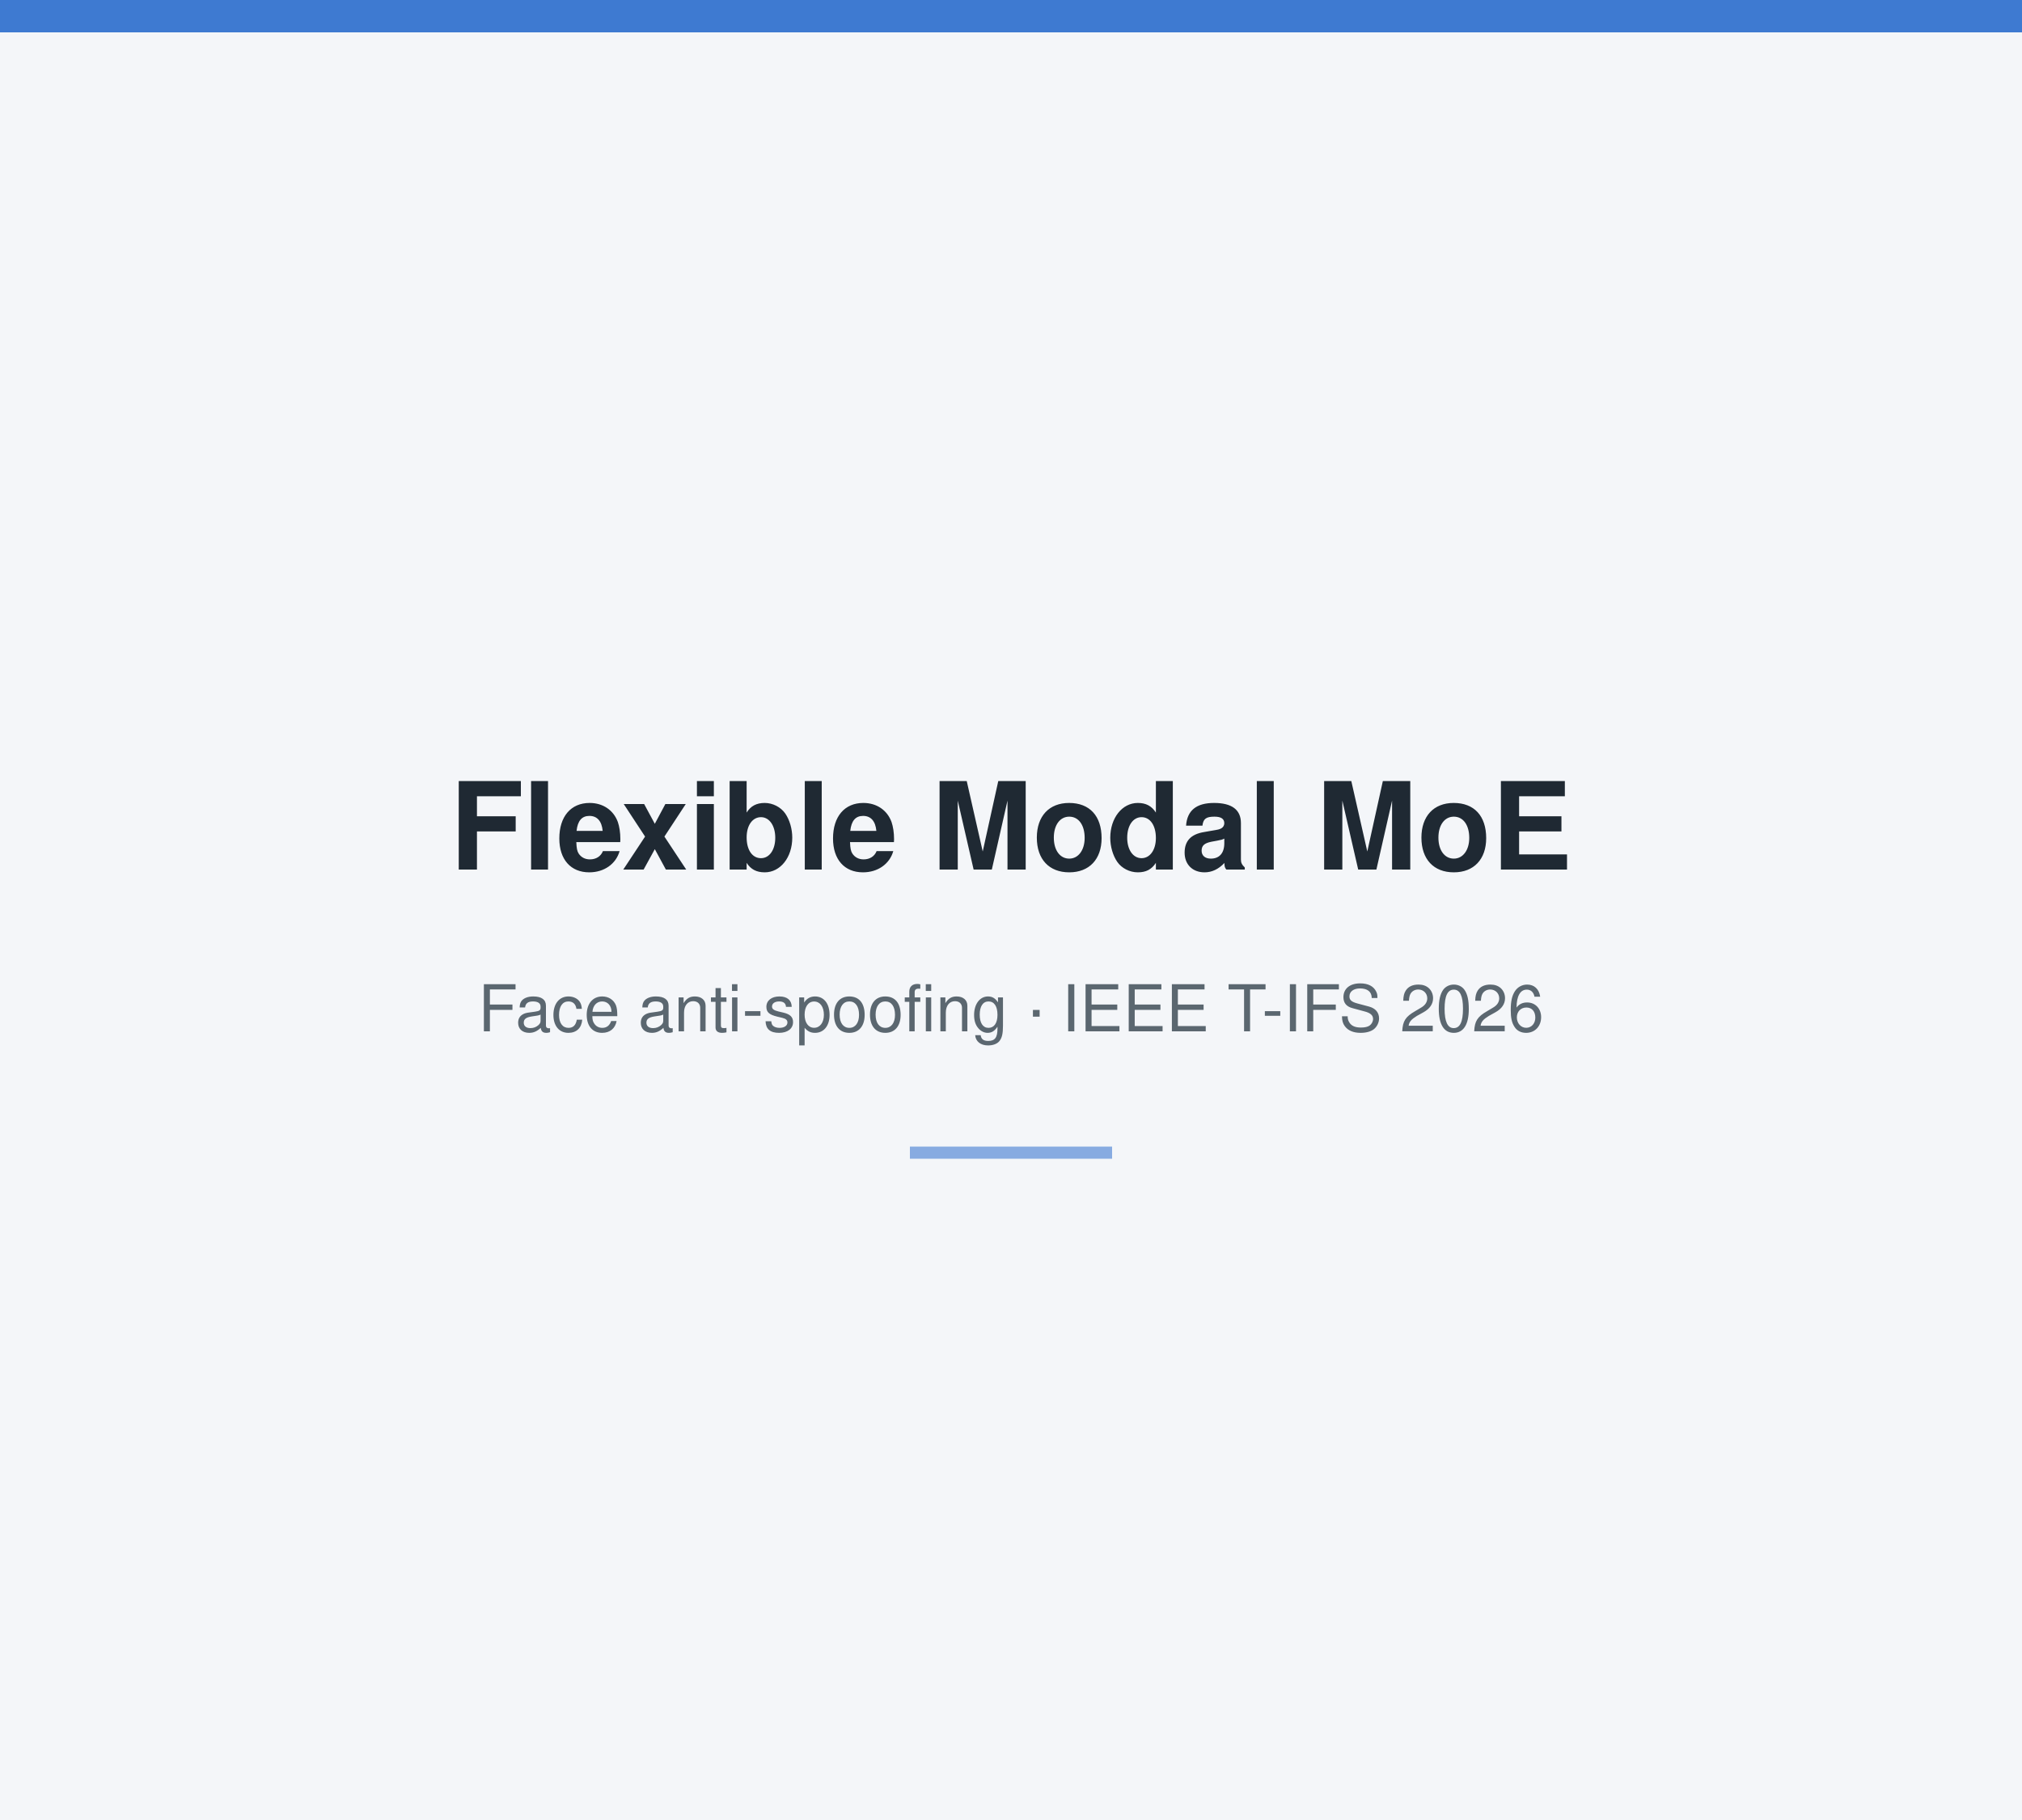
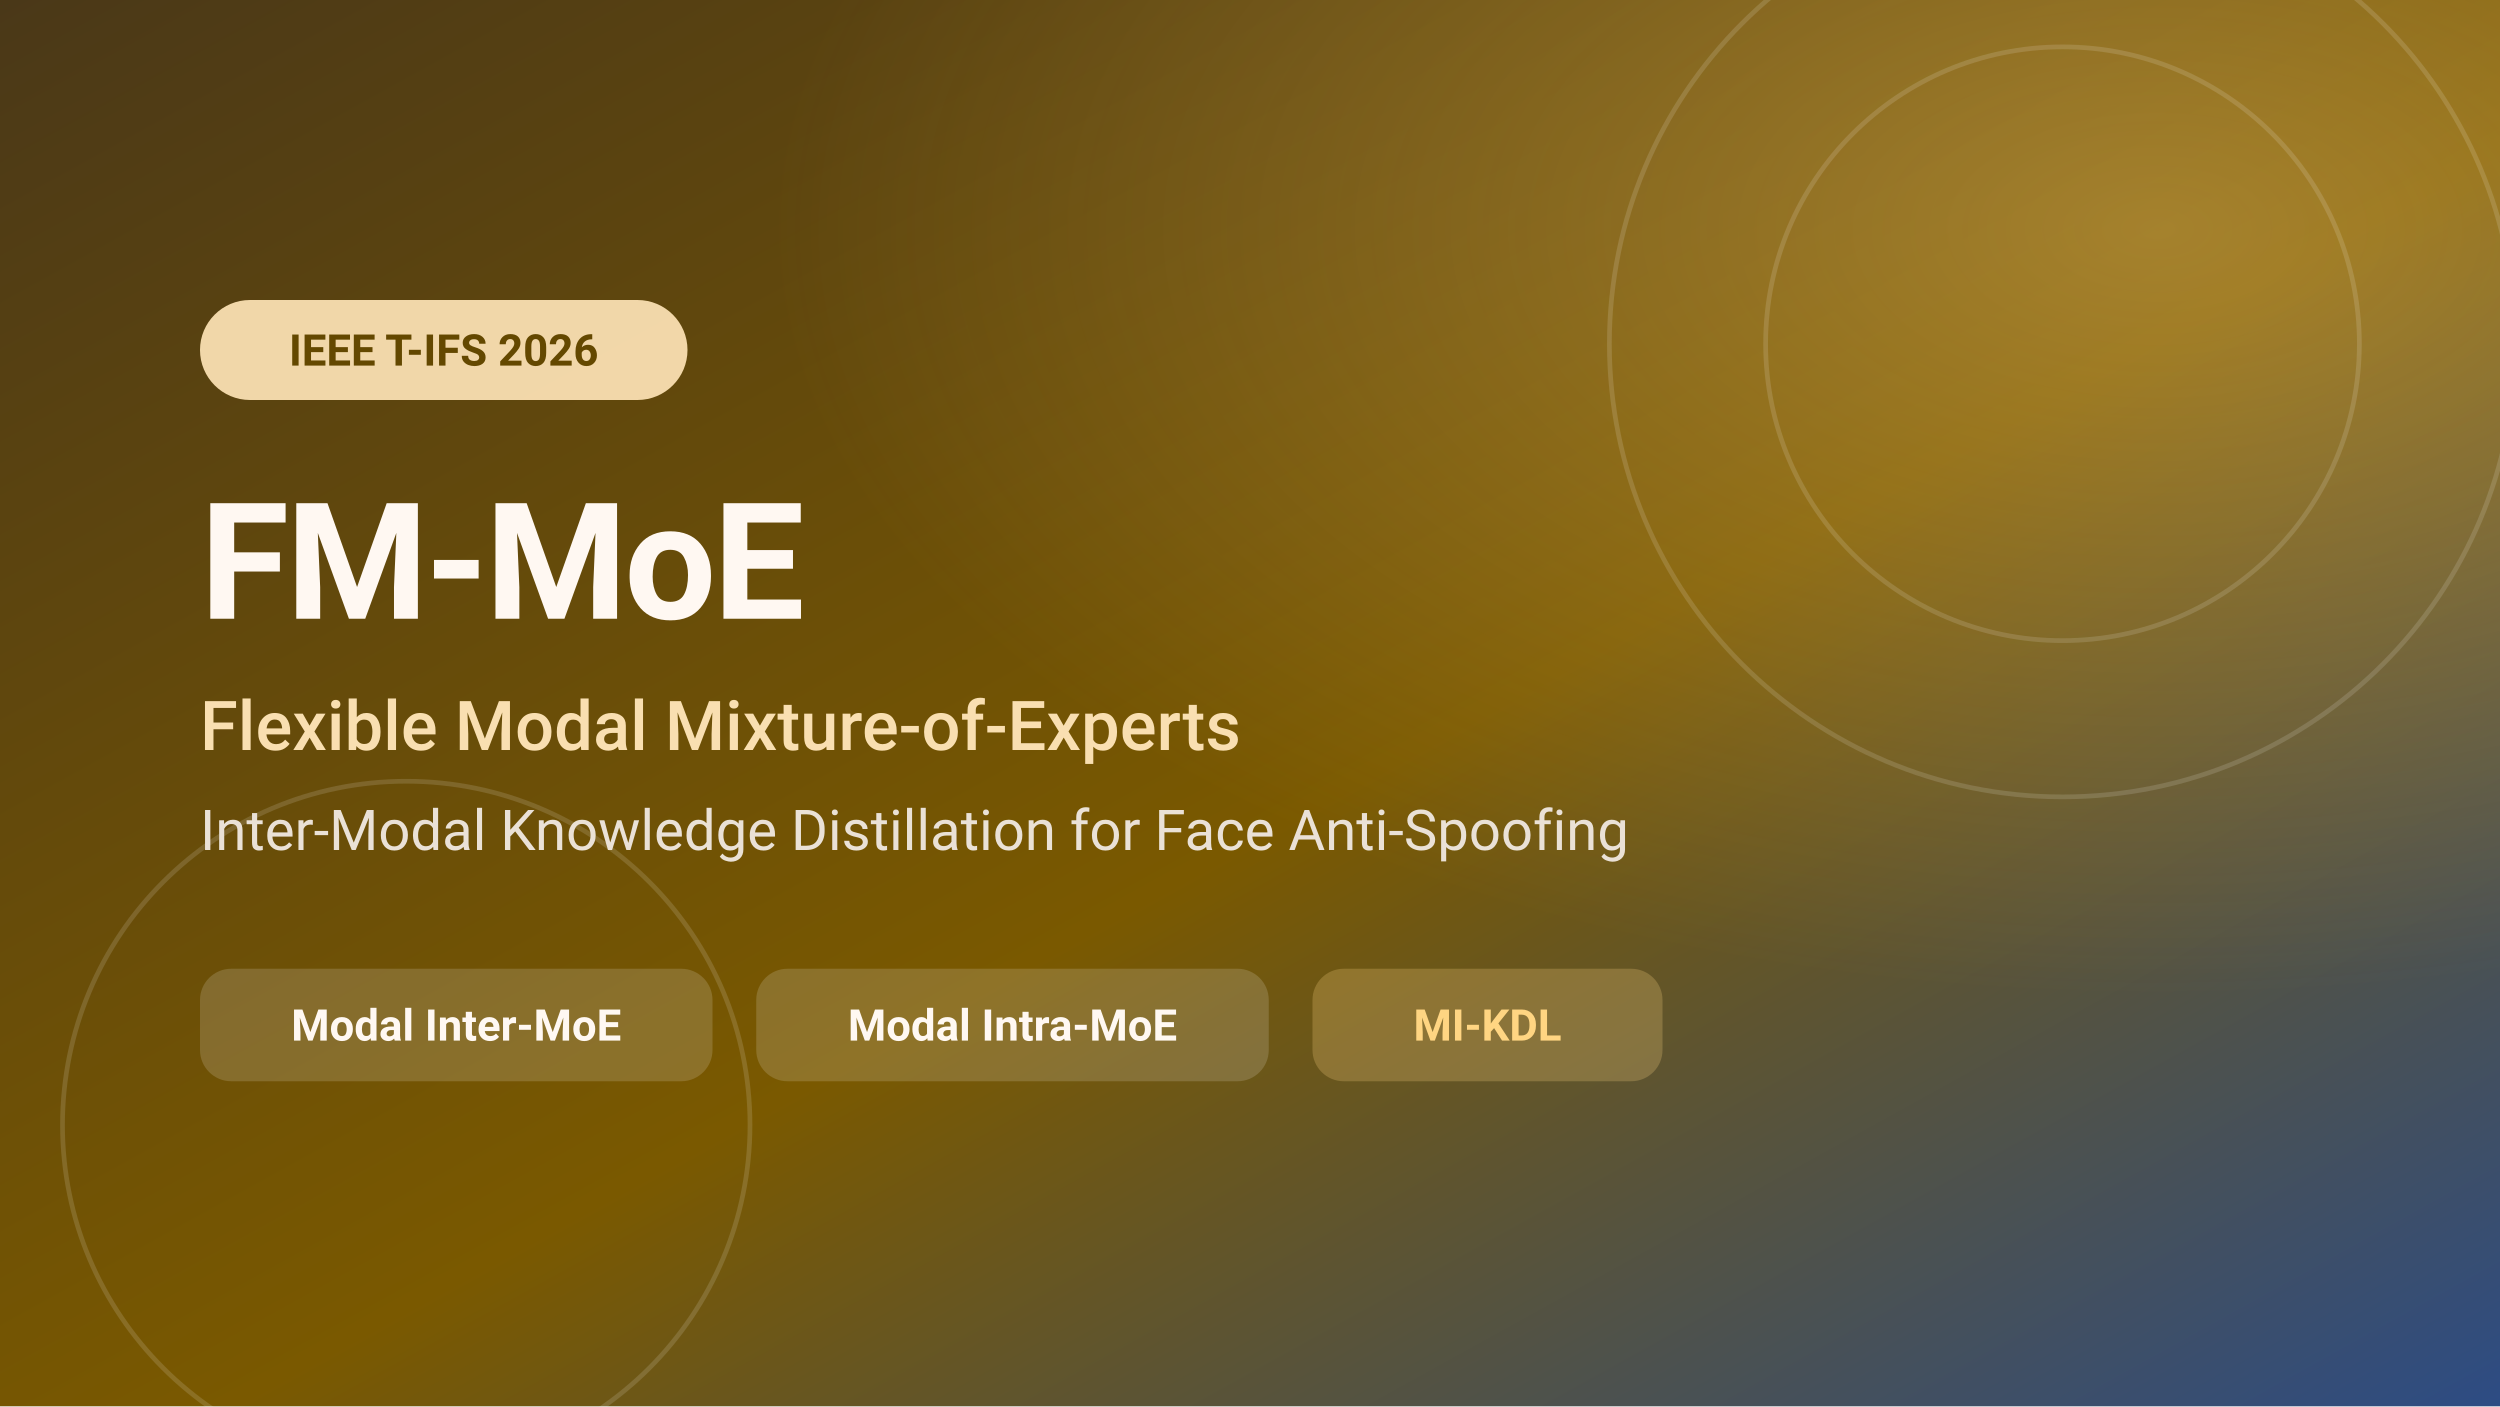
- <svg xmlns="http://www.w3.org/2000/svg" viewBox="0 0 500 450" width="500" height="450" role="img" aria-label="Flexible Modal MoE">
-   <rect width="500" height="450" fill="#f4f6f9" />
-   <rect x="0" y="0" width="500" height="8" fill="#3E7AD1" />
-   <text x="250" y="215" text-anchor="middle" font-family="Helvetica, Arial, sans-serif" font-size="30" font-weight="600" fill="#1f2933">Flexible Modal MoE</text>
-   <text x="250" y="255" text-anchor="middle" font-family="Helvetica, Arial, sans-serif" font-size="16" fill="#5b6770">Face anti-spoofing · IEEE T-IFS 2026</text>
-   <line x1="225" y1="285" x2="275" y2="285" stroke="#3E7AD1" stroke-width="3" opacity="0.6" />
+ <svg xmlns="http://www.w3.org/2000/svg" viewBox="0 0 800 450" width="800" height="450" role="img" aria-label="Flexible Modal MoE">
+   <defs>
+     <linearGradient id="bg" x1="0" y1="0" x2="1" y2="1">
+       <stop offset="0%" stop-color="#4A3818" />
+       <stop offset="55%" stop-color="#7A5900" />
+       <stop offset="100%" stop-color="#2D4C84" />
+     </linearGradient>
+     <radialGradient id="glow" cx="0.86" cy="0.16" r="0.55">
+       <stop offset="0%" stop-color="#FFD582" stop-opacity="0.34" />
+       <stop offset="100%" stop-color="#FFD582" stop-opacity="0" />
+     </radialGradient>
+   </defs>
+   <rect width="800" height="450" fill="url(#bg)" />
+   <rect width="800" height="450" fill="url(#glow)" />
+   <g fill="none" stroke="#FFFFFF" stroke-opacity="0.14" stroke-width="1.5">
+     <circle cx="660" cy="110" r="95" />
+     <circle cx="660" cy="110" r="145" />
+     <circle cx="130" cy="360" r="110" />
+   </g>
+   <g transform="translate(64, 96)">
+     <rect width="156" height="32" rx="16" fill="#F9DFB1" fill-opacity="0.95" />
+     <text x="78" y="21" text-anchor="middle" font-family="system-ui, -apple-system, Segoe UI, Roboto, sans-serif" font-size="14" font-weight="700" fill="#644800">IEEE T-IFS 2026</text>
+     <text x="0" y="102" font-family="system-ui, -apple-system, Segoe UI, Roboto, sans-serif" font-size="52" font-weight="750" letter-spacing="-1" fill="#FFF8F2">FM-MoE</text>
+     <text x="0" y="144" font-family="system-ui, -apple-system, Segoe UI, Roboto, sans-serif" font-size="22" font-weight="450" fill="#F9DFB1">Flexible Modal Mixture-of-Experts</text>
+     <text x="0" y="176" font-family="system-ui, -apple-system, Segoe UI, Roboto, sans-serif" font-size="18" fill="#EAE1D6">Inter-Modal Knowledge Distillation for Face Anti-Spoofing</text>
+     <g transform="translate(0, 214)">
+       <rect width="164" height="36" rx="10" fill="#FFFFFF" fill-opacity="0.16" />
+       <text x="82" y="23" text-anchor="middle" font-family="system-ui, -apple-system, Segoe UI, Roboto, sans-serif" font-size="14" font-weight="600" fill="#FFF8F2">Modal Inter-MoE</text>
+       <rect x="178" width="164" height="36" rx="10" fill="#FFFFFF" fill-opacity="0.16" />
+       <text x="260" y="23" text-anchor="middle" font-family="system-ui, -apple-system, Segoe UI, Roboto, sans-serif" font-size="14" font-weight="600" fill="#FFF8F2">Modal Intra-MoE</text>
+       <rect x="356" width="112" height="36" rx="10" fill="#FFD582" fill-opacity="0.24" />
+       <text x="412" y="23" text-anchor="middle" font-family="system-ui, -apple-system, Segoe UI, Roboto, sans-serif" font-size="14" font-weight="600" fill="#FFD582">MI-KDL</text>
+     </g>
+   </g>
</svg>
